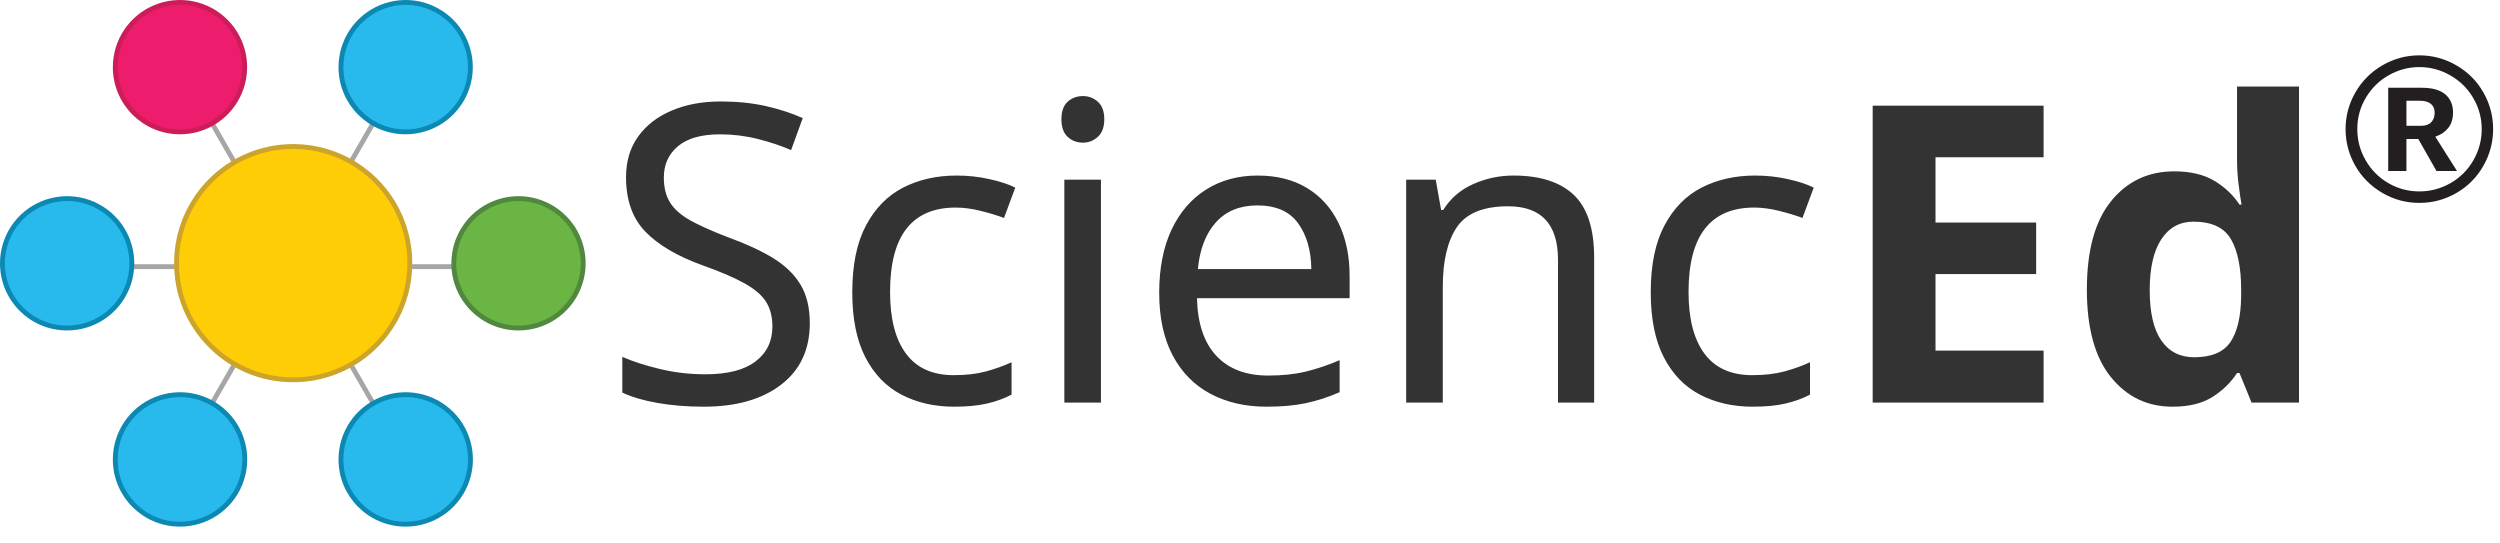
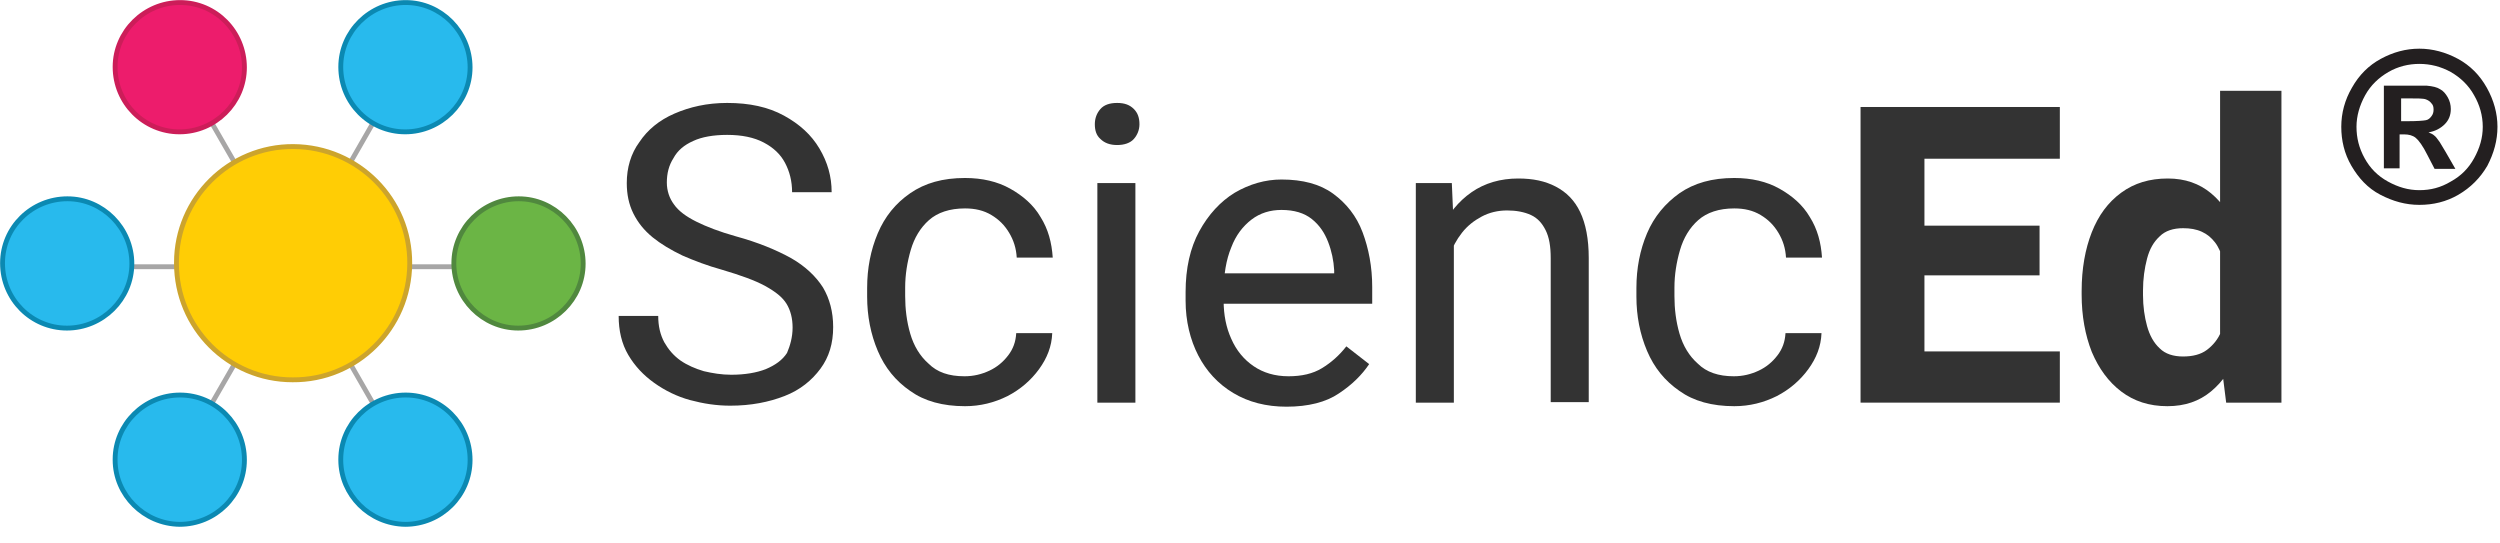
- <svg xmlns="http://www.w3.org/2000/svg" viewBox="0 0 492.95 106.89">
-   <defs>
-     <style>.cls-1{font-size:41.21px;fill:#231f20;font-family:Arial-BoldMT, Arial;}.cls-1,.cls-3{font-weight:700;}.cls-2{font-size:82px;fill:#333;font-family:Heebo-Regular, Heebo;}.cls-3{font-family:Heebo-Bold, Heebo;}.cls-4{fill:none;stroke:#a7a6a6;}.cls-4,.cls-6,.cls-7,.cls-8{stroke-miterlimit:10;}.cls-4,.cls-5,.cls-6,.cls-7,.cls-8{stroke-width:0.96px;}.cls-5{fill:#ffcd05;stroke:#cca42c;}.cls-6{fill:#28baed;stroke:#0b89b2;}.cls-7{fill:#ed1c6c;stroke:#cc1d59;}.cls-8{fill:#6bb545;stroke:#50883e;}</style>
-   </defs>
-   <g id="Layer_2" data-name="Layer 2">
+ <svg xmlns="http://www.w3.org/2000/svg" version="1.1" id="Layer_1" x="0px" y="0px" viewBox="0 0 493 106.9" style="enable-background:new 0 0 493 106.9;" xml:space="preserve">
+   <style type="text/css">
+ 	.st0{enable-background:new    ;}
+ 	.st1{fill:#231F20;}
+ 	.st2{fill:#333333;}
+ 	.st3{fill:none;stroke:#A7A6A6;stroke-width:0.96;stroke-miterlimit:10;}
+ 	.st4{fill:#FFCD05;stroke:#CCA42C;stroke-width:0.96;}
+ 	.st5{fill:#28BAED;stroke:#0B89B2;stroke-width:0.96;stroke-miterlimit:10;}
+ 	.st6{fill:#ED1C6C;stroke:#CC1D59;stroke-width:0.96;stroke-miterlimit:10;}
+ 	.st7{fill:#6BB545;stroke:#50883E;stroke-width:0.96;stroke-miterlimit:10;}
+ </style>
+   <g>
    <g id="heebo">
      <g id="standard">
-         <text class="cls-1" transform="translate(461.86 39.68)">®</text>
-         <text class="cls-2" transform="translate(118.52 79.38)">Scienc<tspan class="cls-3" x="243.36" y="0">Ed</tspan>
-         </text>
-         <path class="cls-4" d="M13.19,52.58h44.5" />
-         <path class="cls-4" d="M35.44,13.24,57.69,51.92" />
-         <path class="cls-4" d="M79.94,13.24,57.69,51.92" />
-         <path class="cls-4" d="M102.19,52.58H57.69" />
-         <path class="cls-4" d="M79.94,90.6,57.69,51.92" />
-         <path class="cls-4" d="M35.44,90.59,57.69,51.92" />
-         <path class="cls-5" d="M57.69,74.89a23,23,0,1,0-22.88-23A22.94,22.94,0,0,0,57.69,74.89Z" />
-         <path class="cls-6" d="M13.19,64.68A12.76,12.76,0,1,0,.48,51.92,12.74,12.74,0,0,0,13.19,64.68Z" />
-         <path class="cls-7" d="M35.44,26A12.76,12.76,0,1,0,22.73,13.24,12.74,12.74,0,0,0,35.44,26Z" />
-         <path class="cls-6" d="M79.94,26A12.76,12.76,0,1,0,67.23,13.24,12.73,12.73,0,0,0,79.94,26Z" />
-         <path class="cls-8" d="M102.19,64.68A12.76,12.76,0,1,0,89.48,51.92,12.75,12.75,0,0,0,102.19,64.68Z" />
-         <path class="cls-6" d="M79.94,103.36A12.77,12.77,0,1,0,67.23,90.59,12.75,12.75,0,0,0,79.94,103.36Z" />
-         <path class="cls-6" d="M35.44,103.36A12.77,12.77,0,1,0,22.73,90.59,12.74,12.74,0,0,0,35.44,103.36Z" />
+         <g class="st0">
+           <path class="st1" d="M477.1,9.6c2.6,0,5.2,0.7,7.6,2c2.4,1.3,4.3,3.2,5.7,5.7c1.4,2.5,2.1,5.1,2.1,7.7c0,2.7-0.7,5.2-2,7.7      c-1.4,2.4-3.3,4.3-5.7,5.7c-2.4,1.4-5,2-7.7,2c-2.7,0-5.2-0.7-7.7-2s-4.3-3.3-5.7-5.7c-1.4-2.4-2-5-2-7.7c0-2.7,0.7-5.3,2.1-7.7      c1.4-2.5,3.3-4.4,5.7-5.7S474.4,9.6,477.1,9.6z M477.1,12.6c-2.1,0-4.2,0.5-6.1,1.6c-1.9,1.1-3.5,2.6-4.6,4.6s-1.7,4.1-1.7,6.2      c0,2.2,0.5,4.2,1.6,6.2c1.1,2,2.6,3.5,4.6,4.6c2,1.1,4,1.7,6.2,1.7c2.2,0,4.2-0.5,6.2-1.7c2-1.1,3.5-2.6,4.6-4.6      c1.1-2,1.7-4,1.7-6.2c0-2.2-0.6-4.3-1.7-6.2c-1.1-2-2.7-3.5-4.6-4.6C481.3,13.1,479.2,12.6,477.1,12.6z M470.1,33.2V16.9h3.3      c3.1,0,4.9,0,5.2,0c1.1,0.1,2,0.3,2.6,0.7c0.6,0.3,1.1,0.9,1.5,1.6c0.4,0.7,0.6,1.5,0.6,2.3c0,1.2-0.4,2.2-1.2,3      c-0.8,0.8-1.9,1.4-3.2,1.6c0.5,0.2,0.9,0.4,1.1,0.6c0.3,0.2,0.6,0.6,1.1,1.3c0.1,0.2,0.5,0.8,1.2,2l1.9,3.3h-4.1l-1.4-2.7      c-0.9-1.8-1.7-2.9-2.3-3.4s-1.4-0.7-2.3-0.7h-0.9v6.7H470.1z M473.5,23.9h1.3c1.9,0,3.1-0.1,3.6-0.2c0.5-0.1,0.8-0.4,1.1-0.8      s0.4-0.8,0.4-1.3c0-0.5-0.1-0.9-0.4-1.2c-0.3-0.4-0.6-0.6-1.1-0.8c-0.5-0.2-1.7-0.2-3.6-0.2h-1.3V23.9z" />
+         </g>
+         <g class="st0">
+           <path class="st2" d="M156.3,64.6c0-1.8-0.4-3.4-1.2-4.7c-0.8-1.3-2.2-2.4-4.2-3.5s-4.8-2.1-8.5-3.2c-2.9-0.8-5.5-1.8-7.8-2.8      c-2.3-1.1-4.3-2.3-5.9-3.6c-1.7-1.4-2.9-2.9-3.8-4.7s-1.3-3.8-1.3-6c0-3,0.8-5.8,2.5-8.1c1.6-2.4,3.9-4.3,6.9-5.6      s6.4-2.1,10.4-2.1c4.4,0,8.1,0.8,11.2,2.5c3.1,1.7,5.4,3.8,7,6.5c1.6,2.7,2.4,5.5,2.4,8.6h-7.8c0-2.2-0.5-4.1-1.4-5.8      c-0.9-1.7-2.3-3-4.2-4c-1.9-1-4.3-1.5-7.2-1.5c-2.7,0-5,0.4-6.7,1.2c-1.8,0.8-3.1,1.9-3.9,3.4c-0.9,1.4-1.3,3-1.3,4.8      c0,1.6,0.5,3.1,1.4,4.3c0.9,1.3,2.4,2.4,4.4,3.4c2,1,4.6,2,7.8,2.9c4.4,1.2,8,2.7,10.9,4.3c2.8,1.6,4.9,3.6,6.3,5.8      c1.3,2.2,2,4.8,2,7.8c0,3.2-0.8,5.9-2.5,8.2c-1.7,2.3-4,4.2-7.1,5.4s-6.6,1.9-10.7,1.9c-2.7,0-5.3-0.4-7.9-1.1s-5-1.9-7.1-3.4      c-2.1-1.5-3.8-3.3-5.1-5.5c-1.3-2.2-1.9-4.8-1.9-7.7h7.8c0,2,0.4,3.7,1.2,5.2c0.8,1.4,1.8,2.6,3.2,3.6c1.3,0.9,2.9,1.6,4.6,2.1      c1.7,0.4,3.5,0.7,5.4,0.7c2.7,0,5-0.4,6.8-1.1c1.9-0.8,3.3-1.8,4.2-3.2C155.8,68.2,156.3,66.5,156.3,64.6z" />
+           <path class="st2" d="M190.2,74.2c1.8,0,3.4-0.4,4.9-1.1c1.5-0.7,2.7-1.7,3.7-3s1.5-2.7,1.6-4.4h7.1c-0.1,2.6-1,4.9-2.6,7.1      c-1.6,2.2-3.7,4-6.2,5.3c-2.6,1.3-5.4,2-8.4,2c-4.4,0-8-1-10.8-3c-2.9-2-5-4.6-6.4-7.9s-2.1-6.9-2.1-10.7v-1.7      c0-3.9,0.7-7.5,2.1-10.8c1.4-3.3,3.5-5.9,6.4-7.9c2.9-2,6.4-3,10.8-3c3.4,0,6.4,0.7,8.9,2.1c2.5,1.4,4.6,3.2,6,5.6      c1.5,2.4,2.2,5,2.4,8h-7.1c-0.1-1.8-0.6-3.4-1.5-4.9c-0.9-1.5-2-2.6-3.5-3.5c-1.5-0.9-3.2-1.3-5.2-1.3c-3,0-5.4,0.8-7.1,2.3      c-1.7,1.5-2.9,3.5-3.6,5.9c-0.7,2.4-1.1,4.9-1.1,7.4v1.7c0,2.5,0.3,5,1,7.4c0.7,2.4,1.9,4.4,3.6,5.9      C184.8,73.4,187.1,74.2,190.2,74.2z" />
+           <path class="st2" d="M215.9,24.5c0-1.2,0.4-2.2,1.1-3c0.7-0.8,1.8-1.2,3.3-1.2s2.5,0.4,3.3,1.2c0.8,0.8,1.1,1.8,1.1,3      c0,1.1-0.4,2.1-1.1,2.9s-1.9,1.2-3.3,1.2s-2.5-0.4-3.3-1.2C216.2,26.7,215.9,25.7,215.9,24.5z M223.9,79.4h-7.5V36.1h7.5V79.4z" />
+           <path class="st2" d="M253.7,80.2c-4,0-7.5-0.9-10.5-2.7c-3-1.8-5.3-4.3-6.9-7.4c-1.6-3.1-2.5-6.8-2.5-10.8v-1.7      c0-4.7,0.9-8.7,2.7-12c1.8-3.3,4.2-5.9,7-7.6c2.9-1.7,6-2.6,9.2-2.6c4.2,0,7.6,0.9,10.2,2.8s4.6,4.4,5.8,7.6      c1.2,3.2,1.9,6.8,1.9,10.8v3.3h-32.4v-6h24.9v-0.6c-0.1-1.9-0.5-3.8-1.2-5.6c-0.7-1.8-1.7-3.3-3.2-4.5c-1.5-1.2-3.5-1.8-6-1.8      c-2.2,0-4.2,0.6-5.9,1.9s-3.1,3.1-4,5.5c-1,2.4-1.5,5.4-1.5,8.8v1.7c0,2.8,0.5,5.3,1.5,7.5c1,2.3,2.5,4.1,4.4,5.4      c1.9,1.3,4.2,2,6.9,2c2.6,0,4.8-0.5,6.6-1.6c1.8-1.1,3.4-2.5,4.8-4.3l4.5,3.5c-1.4,2.1-3.4,4.1-6,5.8      C261.5,79.3,258,80.2,253.7,80.2z" />
+           <path class="st2" d="M286.7,79.4h-7.5V36.1h7.1l0.4,9.2V79.4z M281.8,55.9c0.1-4,0.8-7.5,2.3-10.6c1.5-3.1,3.5-5.6,6.1-7.4      c2.6-1.8,5.7-2.7,9.2-2.7c2.9,0,5.3,0.5,7.4,1.6s3.7,2.7,4.8,5c1.1,2.3,1.7,5.3,1.7,9.1v28.4h-7.5V50.9c0-2.3-0.3-4.1-1-5.5      c-0.7-1.4-1.6-2.4-2.9-3c-1.3-0.6-2.9-0.9-4.7-0.9c-1.8,0-3.5,0.4-5,1.2c-1.5,0.8-2.8,1.8-3.9,3.2c-1.1,1.4-1.9,2.9-2.5,4.7      c-0.6,1.7-0.9,3.6-0.9,5.5L281.8,55.9z" />
+           <path class="st2" d="M341.9,74.2c1.8,0,3.4-0.4,4.9-1.1c1.5-0.7,2.7-1.7,3.7-3s1.5-2.7,1.6-4.4h7.1c-0.1,2.6-1,4.9-2.6,7.1      c-1.6,2.2-3.7,4-6.2,5.3c-2.6,1.3-5.4,2-8.4,2c-4.4,0-8-1-10.8-3c-2.9-2-5-4.6-6.4-7.9s-2.1-6.9-2.1-10.7v-1.7      c0-3.9,0.7-7.5,2.1-10.8c1.4-3.3,3.6-5.9,6.4-7.9c2.9-2,6.4-3,10.8-3c3.4,0,6.4,0.7,8.9,2.1s4.6,3.2,6,5.6c1.5,2.4,2.2,5,2.4,8      h-7.1c-0.1-1.8-0.6-3.4-1.5-4.9c-0.9-1.5-2-2.6-3.5-3.5c-1.5-0.9-3.2-1.3-5.2-1.3c-3,0-5.4,0.8-7.1,2.3      c-1.7,1.5-2.9,3.5-3.6,5.9c-0.7,2.4-1.1,4.9-1.1,7.4v1.7c0,2.5,0.3,5,1,7.4c0.7,2.4,1.9,4.4,3.6,5.9      C336.5,73.4,338.9,74.2,341.9,74.2z" />
+         </g>
+         <g class="st0">
+           <path class="st2" d="M379.5,79.4h-12.6V21.1h12.6V79.4z M406.2,31.3h-30.8V21.1h30.8V31.3z M402.2,54.3h-26.8v-9.8h26.8V54.3z       M406.2,79.4h-30.8V69.3h30.8V79.4z" />
+           <path class="st2" d="M410.5,57.4c0-4.4,0.7-8.3,2-11.6c1.3-3.3,3.2-5.9,5.8-7.8s5.6-2.8,9.2-2.8c3.4,0,6.2,1,8.5,2.9      c2.3,1.9,4.1,4.6,5.4,7.9c1.3,3.4,2.2,7.1,2.7,11.4v1c-0.5,4-1.4,7.7-2.7,11s-3.1,5.9-5.4,7.8s-5.1,2.9-8.6,2.9      c-3.6,0-6.6-1-9.1-2.9c-2.5-1.9-4.4-4.5-5.8-7.8c-1.3-3.3-2-7.1-2-11.3V57.4z M422.6,58.2c0,2.2,0.3,4.3,0.8,6.1      s1.3,3.3,2.5,4.4c1.1,1.1,2.7,1.6,4.6,1.6c1.9,0,3.5-0.4,4.7-1.3c1.2-0.9,2.2-2.1,2.8-3.6c0.6-1.5,1-3.3,1.1-5.4v-4.2      c-0.1-1.7-0.3-3.3-0.7-4.6c-0.4-1.3-0.9-2.5-1.6-3.4c-0.7-0.9-1.5-1.6-2.6-2.1c-1.1-0.5-2.3-0.7-3.7-0.7c-1.9,0-3.5,0.5-4.6,1.6      c-1.2,1.1-2,2.5-2.5,4.4s-0.8,4-0.8,6.3V58.2z M437.7,17.9h12.2v61.5h-10.9l-1.2-9.6V17.9z" />
+         </g>
+         <path class="st3" d="M13.2,52.6h44.5" />
+         <path class="st3" d="M35.4,13.2l22.3,38.7" />
+         <path class="st3" d="M79.9,13.2L57.7,51.9" />
+         <path class="st3" d="M102.2,52.6H57.7" />
+         <path class="st3" d="M79.9,90.6L57.7,51.9" />
+         <path class="st3" d="M35.4,90.6l22.3-38.7" />
+         <path class="st4" d="M57.7,74.9C70.4,75,80.7,64.7,80.8,52S70.6,29,57.9,28.9c-12.7-0.1-23.1,10.2-23.1,22.9c0,0,0,0.1,0,0.1     C34.8,64.6,45,74.9,57.7,74.9C57.7,74.9,57.7,74.9,57.7,74.9z" />
+         <path class="st5" d="M13.2,64.7C20.2,64.7,26,59,26,52s-5.7-12.8-12.7-12.8S0.5,44.8,0.5,51.9c0,0,0,0,0,0     C0.5,59,6.2,64.7,13.2,64.7z" />
+         <path class="st6" d="M35.4,26c7,0,12.8-5.7,12.8-12.7S42.6,0.5,35.5,0.5c-7,0-12.8,5.7-12.8,12.7c0,0,0,0,0,0     C22.7,20.3,28.4,26,35.4,26z" />
+         <path class="st5" d="M79.9,26c7,0,12.8-5.7,12.8-12.7c0-7-5.7-12.8-12.7-12.8c-7,0-12.8,5.7-12.8,12.7c0,0,0,0,0,0     C67.2,20.3,72.9,26,79.9,26C79.9,26,79.9,26,79.9,26z" />
+         <path class="st7" d="M102.2,64.7c7,0,12.8-5.7,12.8-12.7c0-7-5.7-12.8-12.7-12.8c-7,0-12.8,5.7-12.8,12.7c0,0,0,0,0,0     C89.5,58.9,95.2,64.7,102.2,64.7z" />
+         <path class="st5" d="M79.9,103.4c7.1,0,12.8-5.7,12.8-12.7c0-7.1-5.7-12.8-12.7-12.8s-12.8,5.7-12.8,12.7c0,0,0,0,0,0.1     C67.2,97.6,72.9,103.3,79.9,103.4z" />
+         <path class="st5" d="M35.4,103.4c7.1,0,12.8-5.7,12.8-12.7c0-7.1-5.7-12.8-12.7-12.8s-12.8,5.7-12.8,12.7c0,0,0,0,0,0.1     C22.7,97.6,28.4,103.3,35.4,103.4C35.4,103.4,35.4,103.4,35.4,103.4z" />
      </g>
    </g>
  </g>
</svg>
